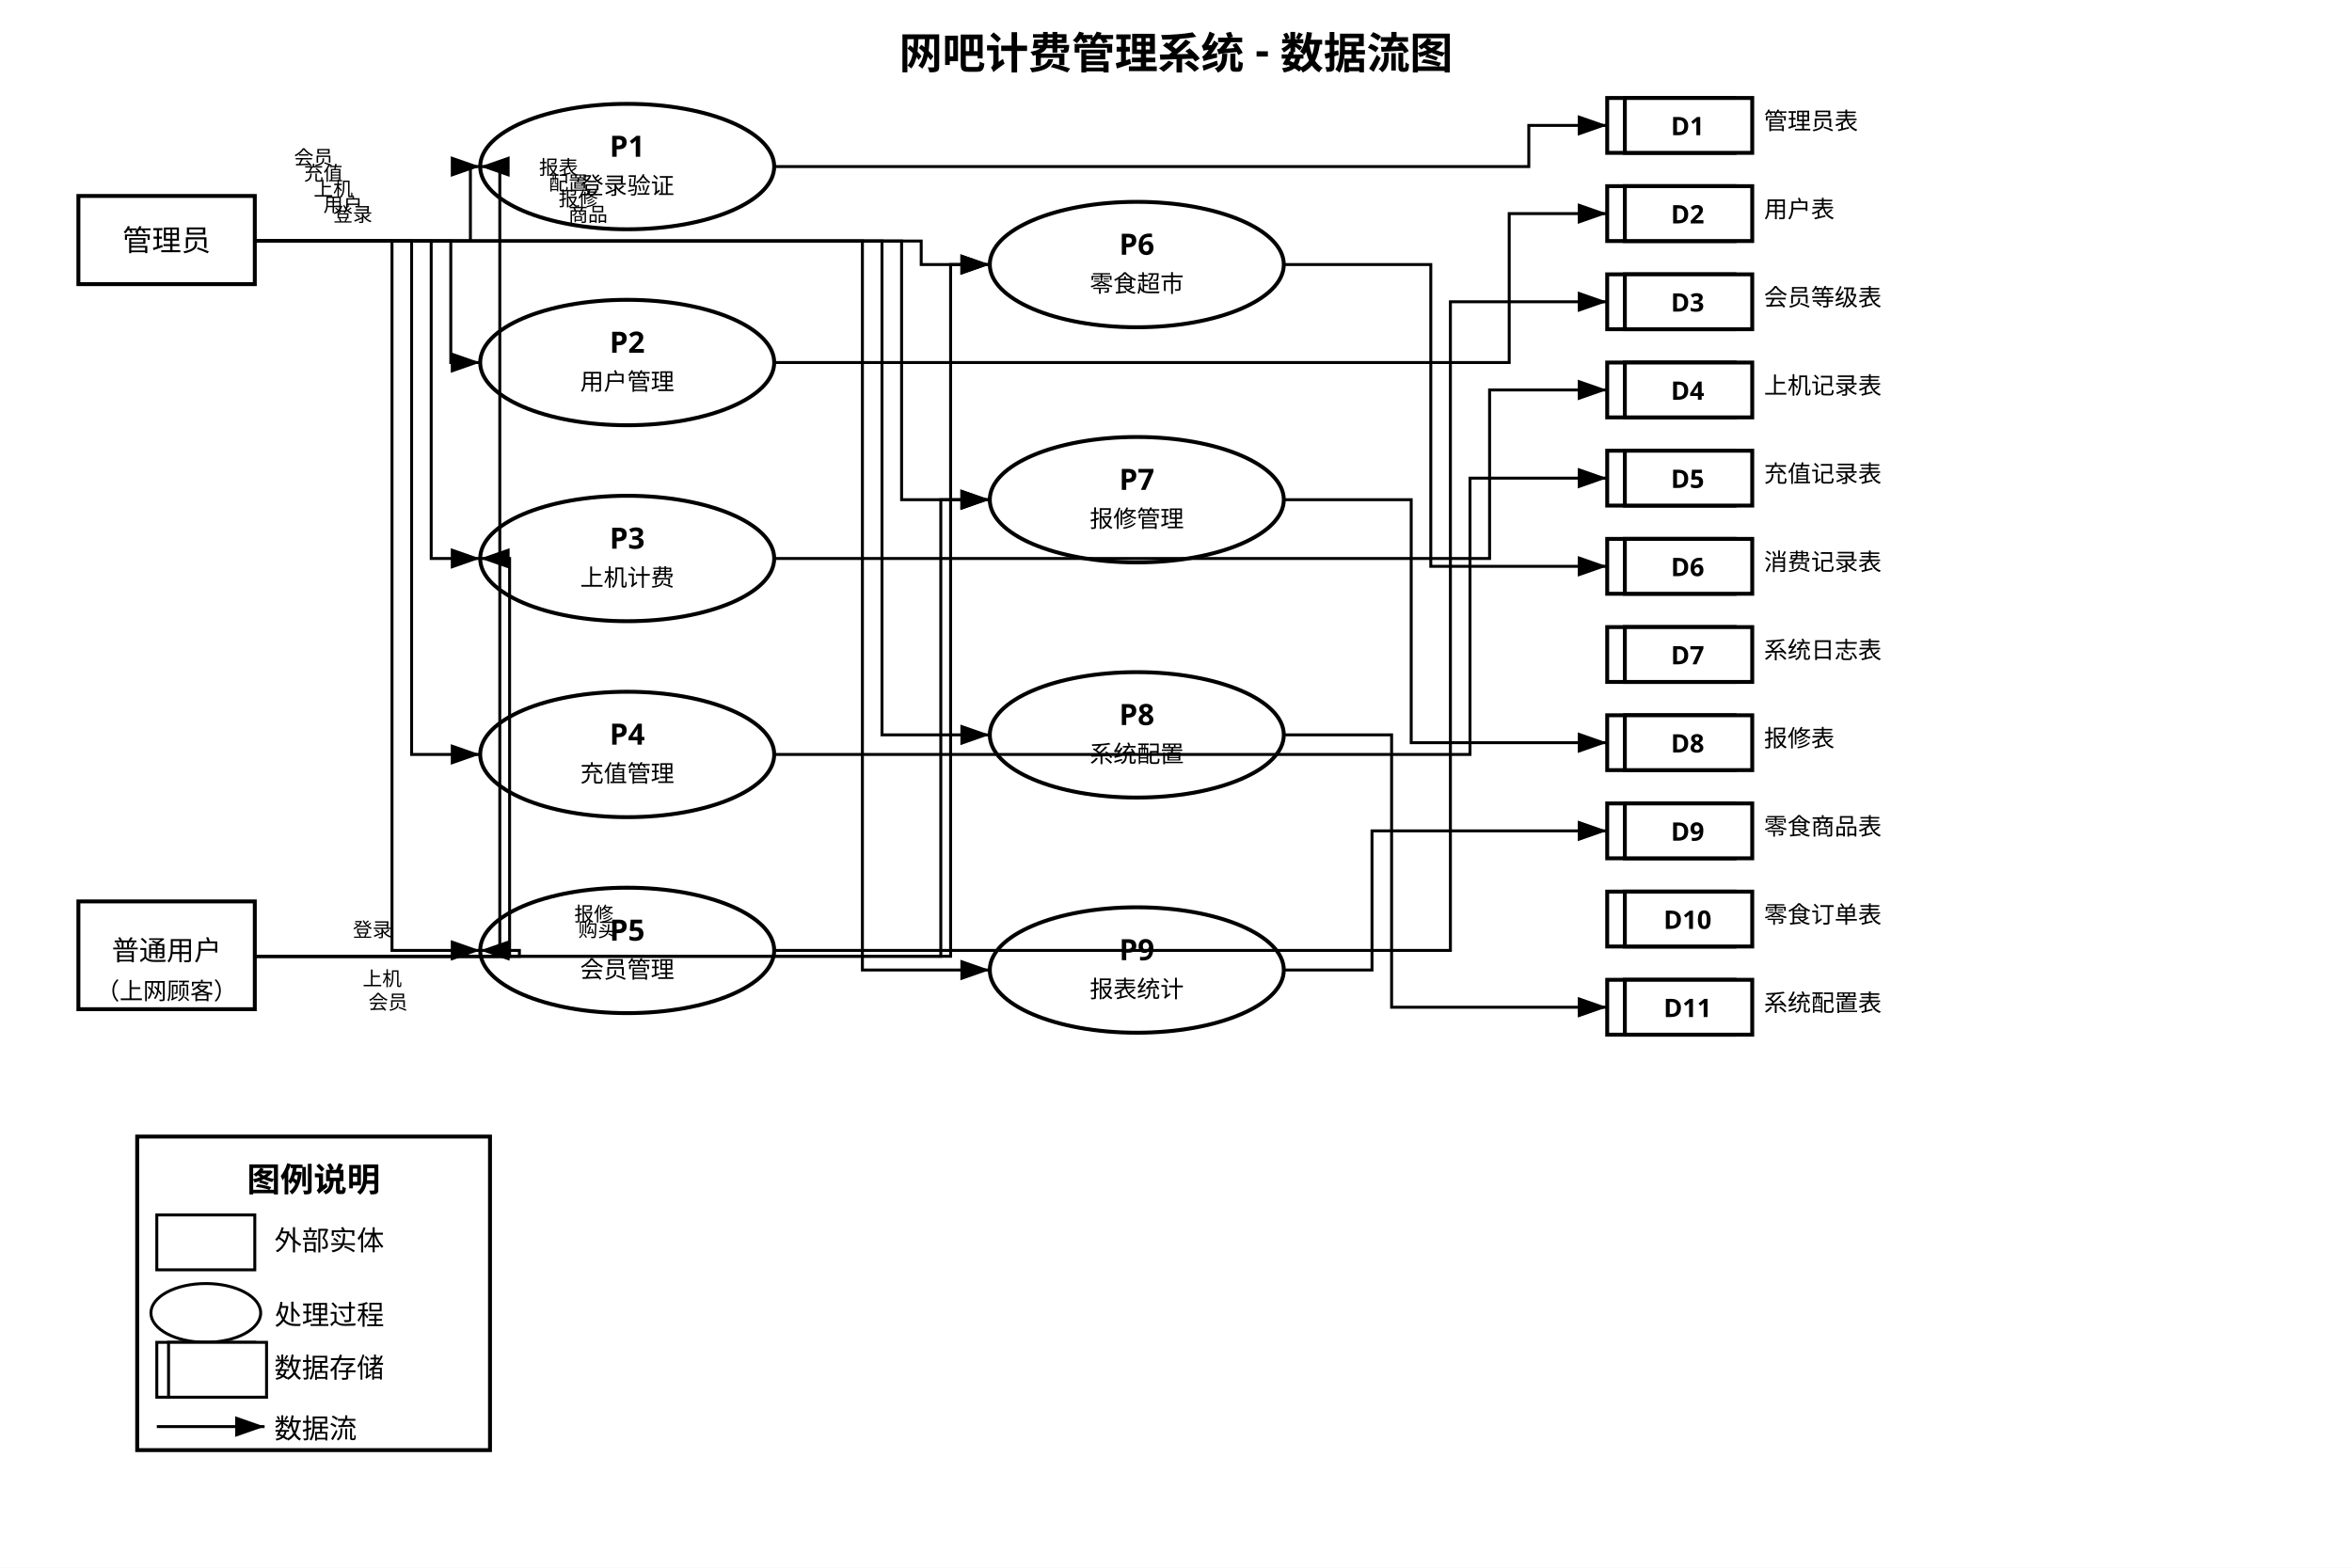
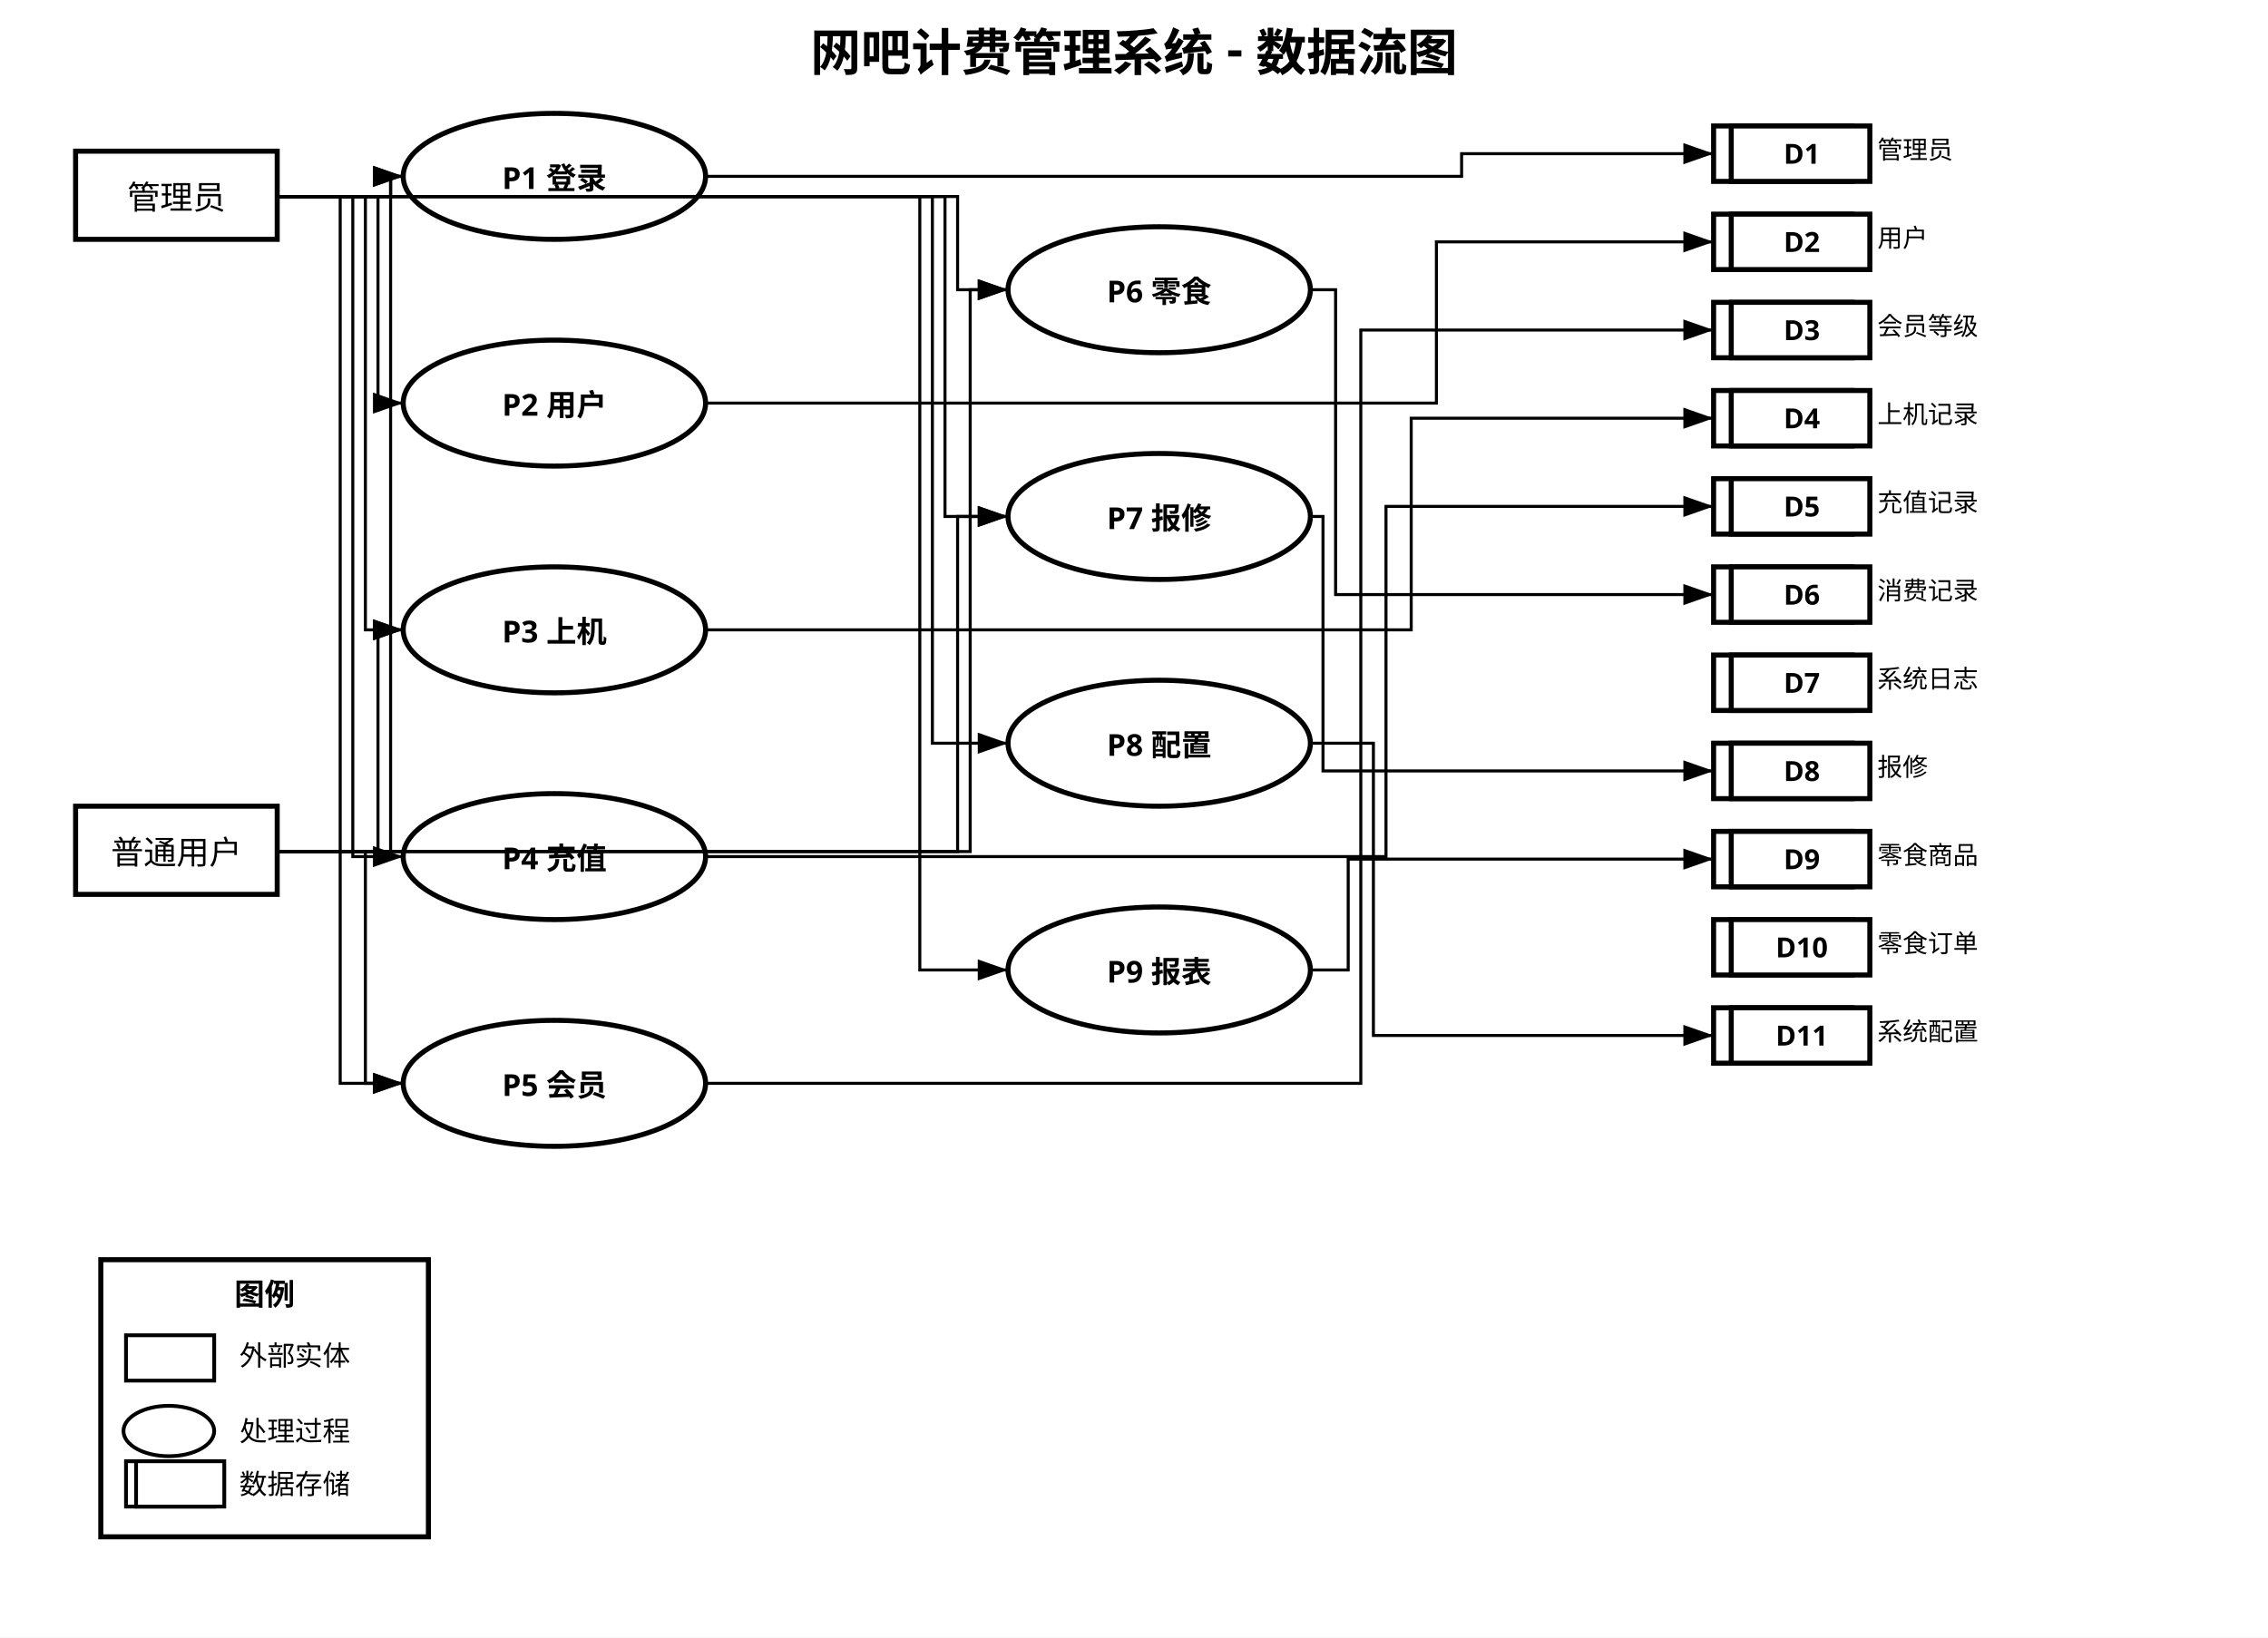
- <svg xmlns="http://www.w3.org/2000/svg" viewBox="0 0 1200 800" font-family="SimHei, Microsoft YaHei, sans-serif">
+ <svg xmlns="http://www.w3.org/2000/svg" viewBox="0 0 900 650" font-family="SimHei, Microsoft YaHei, sans-serif">
  <defs>
    <marker id="arrow" markerWidth="10" markerHeight="7" refX="10" refY="3.5" orient="auto">
      <polygon points="0 0, 10 3.5, 0 7" fill="#000" />
    </marker>
  </defs>
-   <rect width="1200" height="800" fill="#fff" />
-   <text x="600" y="35" text-anchor="middle" font-size="22" font-weight="bold" fill="#000">网吧计费管理系统 - 数据流图</text>
-   <rect x="40" y="100" width="90" height="45" fill="#fff" stroke="#000" stroke-width="2" />
-   <text x="85" y="128" text-anchor="middle" font-size="15" fill="#000">管理员</text>
-   <rect x="40" y="460" width="90" height="55" fill="#fff" stroke="#000" stroke-width="2" />
-   <text x="85" y="490" text-anchor="middle" font-size="14" fill="#000">普通用户</text>
-   <text x="85" y="510" text-anchor="middle" font-size="12" fill="#000">（上网顾客）</text>
-   <ellipse cx="320" cy="85" rx="75" ry="32" fill="#fff" stroke="#000" stroke-width="2" />
-   <text x="320" y="80" text-anchor="middle" font-size="15" font-weight="bold" fill="#000">P1</text>
-   <text x="320" y="99" text-anchor="middle" font-size="12" fill="#000">登录验证</text>
-   <ellipse cx="320" cy="185" rx="75" ry="32" fill="#fff" stroke="#000" stroke-width="2" />
-   <text x="320" y="180" text-anchor="middle" font-size="15" font-weight="bold" fill="#000">P2</text>
-   <text x="320" y="199" text-anchor="middle" font-size="12" fill="#000">用户管理</text>
-   <ellipse cx="320" cy="285" rx="75" ry="32" fill="#fff" stroke="#000" stroke-width="2" />
-   <text x="320" y="280" text-anchor="middle" font-size="15" font-weight="bold" fill="#000">P3</text>
-   <text x="320" y="299" text-anchor="middle" font-size="12" fill="#000">上机计费</text>
-   <ellipse cx="320" cy="385" rx="75" ry="32" fill="#fff" stroke="#000" stroke-width="2" />
-   <text x="320" y="380" text-anchor="middle" font-size="15" font-weight="bold" fill="#000">P4</text>
-   <text x="320" y="399" text-anchor="middle" font-size="12" fill="#000">充值管理</text>
-   <ellipse cx="320" cy="485" rx="75" ry="32" fill="#fff" stroke="#000" stroke-width="2" />
-   <text x="320" y="480" text-anchor="middle" font-size="15" font-weight="bold" fill="#000">P5</text>
-   <text x="320" y="499" text-anchor="middle" font-size="12" fill="#000">会员管理</text>
-   <ellipse cx="580" cy="135" rx="75" ry="32" fill="#fff" stroke="#000" stroke-width="2" />
-   <text x="580" y="130" text-anchor="middle" font-size="15" font-weight="bold" fill="#000">P6</text>
-   <text x="580" y="149" text-anchor="middle" font-size="12" fill="#000">零食超市</text>
-   <ellipse cx="580" cy="255" rx="75" ry="32" fill="#fff" stroke="#000" stroke-width="2" />
-   <text x="580" y="250" text-anchor="middle" font-size="15" font-weight="bold" fill="#000">P7</text>
-   <text x="580" y="269" text-anchor="middle" font-size="12" fill="#000">报修管理</text>
-   <ellipse cx="580" cy="375" rx="75" ry="32" fill="#fff" stroke="#000" stroke-width="2" />
-   <text x="580" y="370" text-anchor="middle" font-size="15" font-weight="bold" fill="#000">P8</text>
-   <text x="580" y="389" text-anchor="middle" font-size="12" fill="#000">系统配置</text>
-   <ellipse cx="580" cy="495" rx="75" ry="32" fill="#fff" stroke="#000" stroke-width="2" />
-   <text x="580" y="490" text-anchor="middle" font-size="15" font-weight="bold" fill="#000">P9</text>
-   <text x="580" y="509" text-anchor="middle" font-size="12" fill="#000">报表统计</text>
-   <g transform="translate(820, 50)">
-     <rect x="0" y="0" width="65" height="28" fill="#fff" stroke="#000" stroke-width="2" />
-     <rect x="9" y="0" width="65" height="28" fill="#fff" stroke="#000" stroke-width="2" />
-     <text x="41" y="19" text-anchor="middle" font-size="13" font-weight="bold" fill="#000">D1</text>
+   <rect width="900" height="650" fill="#fff" />
+   <text x="450" y="28" text-anchor="middle" font-size="20" font-weight="bold" fill="#000">网吧计费管理系统 - 数据流图</text>
+   <rect x="30" y="60" width="80" height="35" fill="#fff" stroke="#000" stroke-width="2" />
+   <text x="70" y="83" text-anchor="middle" font-size="13" fill="#000">管理员</text>
+   <rect x="30" y="320" width="80" height="35" fill="#fff" stroke="#000" stroke-width="2" />
+   <text x="70" y="343" text-anchor="middle" font-size="13" fill="#000">普通用户</text>
+   <ellipse cx="220" cy="70" rx="60" ry="25" fill="#fff" stroke="#000" stroke-width="2" />
+   <text x="220" y="75" text-anchor="middle" font-size="12" font-weight="bold" fill="#000">P1 登录</text>
+   <ellipse cx="220" cy="160" rx="60" ry="25" fill="#fff" stroke="#000" stroke-width="2" />
+   <text x="220" y="165" text-anchor="middle" font-size="12" font-weight="bold" fill="#000">P2 用户</text>
+   <ellipse cx="220" cy="250" rx="60" ry="25" fill="#fff" stroke="#000" stroke-width="2" />
+   <text x="220" y="255" text-anchor="middle" font-size="12" font-weight="bold" fill="#000">P3 上机</text>
+   <ellipse cx="220" cy="340" rx="60" ry="25" fill="#fff" stroke="#000" stroke-width="2" />
+   <text x="220" y="345" text-anchor="middle" font-size="12" font-weight="bold" fill="#000">P4 充值</text>
+   <ellipse cx="220" cy="430" rx="60" ry="25" fill="#fff" stroke="#000" stroke-width="2" />
+   <text x="220" y="435" text-anchor="middle" font-size="12" font-weight="bold" fill="#000">P5 会员</text>
+   <ellipse cx="460" cy="115" rx="60" ry="25" fill="#fff" stroke="#000" stroke-width="2" />
+   <text x="460" y="120" text-anchor="middle" font-size="12" font-weight="bold" fill="#000">P6 零食</text>
+   <ellipse cx="460" cy="205" rx="60" ry="25" fill="#fff" stroke="#000" stroke-width="2" />
+   <text x="460" y="210" text-anchor="middle" font-size="12" font-weight="bold" fill="#000">P7 报修</text>
+   <ellipse cx="460" cy="295" rx="60" ry="25" fill="#fff" stroke="#000" stroke-width="2" />
+   <text x="460" y="300" text-anchor="middle" font-size="12" font-weight="bold" fill="#000">P8 配置</text>
+   <ellipse cx="460" cy="385" rx="60" ry="25" fill="#fff" stroke="#000" stroke-width="2" />
+   <text x="460" y="390" text-anchor="middle" font-size="12" font-weight="bold" fill="#000">P9 报表</text>
+   <g transform="translate(680, 50)">
+     <rect x="0" y="0" width="55" height="22" fill="#fff" stroke="#000" stroke-width="2" />
+     <rect x="7" y="0" width="55" height="22" fill="#fff" stroke="#000" stroke-width="2" />
+     <text x="35" y="15" text-anchor="middle" font-size="11" font-weight="bold" fill="#000">D1</text>
  </g>
-   <text x="900" y="66" text-anchor="start" font-size="12" fill="#000">管理员表</text>
-   <g transform="translate(820, 95)">
-     <rect x="0" y="0" width="65" height="28" fill="#fff" stroke="#000" stroke-width="2" />
-     <rect x="9" y="0" width="65" height="28" fill="#fff" stroke="#000" stroke-width="2" />
-     <text x="41" y="19" text-anchor="middle" font-size="13" font-weight="bold" fill="#000">D2</text>
+   <text x="745" y="63" text-anchor="start" font-size="10" fill="#000">管理员</text>
+   <g transform="translate(680, 85)">
+     <rect x="0" y="0" width="55" height="22" fill="#fff" stroke="#000" stroke-width="2" />
+     <rect x="7" y="0" width="55" height="22" fill="#fff" stroke="#000" stroke-width="2" />
+     <text x="35" y="15" text-anchor="middle" font-size="11" font-weight="bold" fill="#000">D2</text>
  </g>
-   <text x="900" y="111" text-anchor="start" font-size="12" fill="#000">用户表</text>
-   <g transform="translate(820, 140)">
-     <rect x="0" y="0" width="65" height="28" fill="#fff" stroke="#000" stroke-width="2" />
-     <rect x="9" y="0" width="65" height="28" fill="#fff" stroke="#000" stroke-width="2" />
-     <text x="41" y="19" text-anchor="middle" font-size="13" font-weight="bold" fill="#000">D3</text>
+   <text x="745" y="98" text-anchor="start" font-size="10" fill="#000">用户</text>
+   <g transform="translate(680, 120)">
+     <rect x="0" y="0" width="55" height="22" fill="#fff" stroke="#000" stroke-width="2" />
+     <rect x="7" y="0" width="55" height="22" fill="#fff" stroke="#000" stroke-width="2" />
+     <text x="35" y="15" text-anchor="middle" font-size="11" font-weight="bold" fill="#000">D3</text>
  </g>
-   <text x="900" y="156" text-anchor="start" font-size="12" fill="#000">会员等级表</text>
-   <g transform="translate(820, 185)">
-     <rect x="0" y="0" width="65" height="28" fill="#fff" stroke="#000" stroke-width="2" />
-     <rect x="9" y="0" width="65" height="28" fill="#fff" stroke="#000" stroke-width="2" />
-     <text x="41" y="19" text-anchor="middle" font-size="13" font-weight="bold" fill="#000">D4</text>
+   <text x="745" y="133" text-anchor="start" font-size="10" fill="#000">会员等级</text>
+   <g transform="translate(680, 155)">
+     <rect x="0" y="0" width="55" height="22" fill="#fff" stroke="#000" stroke-width="2" />
+     <rect x="7" y="0" width="55" height="22" fill="#fff" stroke="#000" stroke-width="2" />
+     <text x="35" y="15" text-anchor="middle" font-size="11" font-weight="bold" fill="#000">D4</text>
  </g>
-   <text x="900" y="201" text-anchor="start" font-size="12" fill="#000">上机记录表</text>
-   <g transform="translate(820, 230)">
-     <rect x="0" y="0" width="65" height="28" fill="#fff" stroke="#000" stroke-width="2" />
-     <rect x="9" y="0" width="65" height="28" fill="#fff" stroke="#000" stroke-width="2" />
-     <text x="41" y="19" text-anchor="middle" font-size="13" font-weight="bold" fill="#000">D5</text>
+   <text x="745" y="168" text-anchor="start" font-size="10" fill="#000">上机记录</text>
+   <g transform="translate(680, 190)">
+     <rect x="0" y="0" width="55" height="22" fill="#fff" stroke="#000" stroke-width="2" />
+     <rect x="7" y="0" width="55" height="22" fill="#fff" stroke="#000" stroke-width="2" />
+     <text x="35" y="15" text-anchor="middle" font-size="11" font-weight="bold" fill="#000">D5</text>
  </g>
-   <text x="900" y="246" text-anchor="start" font-size="12" fill="#000">充值记录表</text>
-   <g transform="translate(820, 275)">
-     <rect x="0" y="0" width="65" height="28" fill="#fff" stroke="#000" stroke-width="2" />
-     <rect x="9" y="0" width="65" height="28" fill="#fff" stroke="#000" stroke-width="2" />
-     <text x="41" y="19" text-anchor="middle" font-size="13" font-weight="bold" fill="#000">D6</text>
+   <text x="745" y="203" text-anchor="start" font-size="10" fill="#000">充值记录</text>
+   <g transform="translate(680, 225)">
+     <rect x="0" y="0" width="55" height="22" fill="#fff" stroke="#000" stroke-width="2" />
+     <rect x="7" y="0" width="55" height="22" fill="#fff" stroke="#000" stroke-width="2" />
+     <text x="35" y="15" text-anchor="middle" font-size="11" font-weight="bold" fill="#000">D6</text>
  </g>
-   <text x="900" y="291" text-anchor="start" font-size="12" fill="#000">消费记录表</text>
-   <g transform="translate(820, 320)">
-     <rect x="0" y="0" width="65" height="28" fill="#fff" stroke="#000" stroke-width="2" />
-     <rect x="9" y="0" width="65" height="28" fill="#fff" stroke="#000" stroke-width="2" />
-     <text x="41" y="19" text-anchor="middle" font-size="13" font-weight="bold" fill="#000">D7</text>
+   <text x="745" y="238" text-anchor="start" font-size="10" fill="#000">消费记录</text>
+   <g transform="translate(680, 260)">
+     <rect x="0" y="0" width="55" height="22" fill="#fff" stroke="#000" stroke-width="2" />
+     <rect x="7" y="0" width="55" height="22" fill="#fff" stroke="#000" stroke-width="2" />
+     <text x="35" y="15" text-anchor="middle" font-size="11" font-weight="bold" fill="#000">D7</text>
  </g>
-   <text x="900" y="336" text-anchor="start" font-size="12" fill="#000">系统日志表</text>
-   <g transform="translate(820, 365)">
-     <rect x="0" y="0" width="65" height="28" fill="#fff" stroke="#000" stroke-width="2" />
-     <rect x="9" y="0" width="65" height="28" fill="#fff" stroke="#000" stroke-width="2" />
-     <text x="41" y="19" text-anchor="middle" font-size="13" font-weight="bold" fill="#000">D8</text>
+   <text x="745" y="273" text-anchor="start" font-size="10" fill="#000">系统日志</text>
+   <g transform="translate(680, 295)">
+     <rect x="0" y="0" width="55" height="22" fill="#fff" stroke="#000" stroke-width="2" />
+     <rect x="7" y="0" width="55" height="22" fill="#fff" stroke="#000" stroke-width="2" />
+     <text x="35" y="15" text-anchor="middle" font-size="11" font-weight="bold" fill="#000">D8</text>
  </g>
-   <text x="900" y="381" text-anchor="start" font-size="12" fill="#000">报修表</text>
-   <g transform="translate(820, 410)">
-     <rect x="0" y="0" width="65" height="28" fill="#fff" stroke="#000" stroke-width="2" />
-     <rect x="9" y="0" width="65" height="28" fill="#fff" stroke="#000" stroke-width="2" />
-     <text x="41" y="19" text-anchor="middle" font-size="13" font-weight="bold" fill="#000">D9</text>
+   <text x="745" y="308" text-anchor="start" font-size="10" fill="#000">报修</text>
+   <g transform="translate(680, 330)">
+     <rect x="0" y="0" width="55" height="22" fill="#fff" stroke="#000" stroke-width="2" />
+     <rect x="7" y="0" width="55" height="22" fill="#fff" stroke="#000" stroke-width="2" />
+     <text x="35" y="15" text-anchor="middle" font-size="11" font-weight="bold" fill="#000">D9</text>
  </g>
-   <text x="900" y="426" text-anchor="start" font-size="12" fill="#000">零食商品表</text>
-   <g transform="translate(820, 455)">
-     <rect x="0" y="0" width="65" height="28" fill="#fff" stroke="#000" stroke-width="2" />
-     <rect x="9" y="0" width="65" height="28" fill="#fff" stroke="#000" stroke-width="2" />
-     <text x="41" y="19" text-anchor="middle" font-size="13" font-weight="bold" fill="#000">D10</text>
+   <text x="745" y="343" text-anchor="start" font-size="10" fill="#000">零食商品</text>
+   <g transform="translate(680, 365)">
+     <rect x="0" y="0" width="55" height="22" fill="#fff" stroke="#000" stroke-width="2" />
+     <rect x="7" y="0" width="55" height="22" fill="#fff" stroke="#000" stroke-width="2" />
+     <text x="35" y="15" text-anchor="middle" font-size="11" font-weight="bold" fill="#000">D10</text>
  </g>
-   <text x="900" y="471" text-anchor="start" font-size="12" fill="#000">零食订单表</text>
-   <g transform="translate(820, 500)">
-     <rect x="0" y="0" width="65" height="28" fill="#fff" stroke="#000" stroke-width="2" />
-     <rect x="9" y="0" width="65" height="28" fill="#fff" stroke="#000" stroke-width="2" />
-     <text x="41" y="19" text-anchor="middle" font-size="13" font-weight="bold" fill="#000">D11</text>
+   <text x="745" y="378" text-anchor="start" font-size="10" fill="#000">零食订单</text>
+   <g transform="translate(680, 400)">
+     <rect x="0" y="0" width="55" height="22" fill="#fff" stroke="#000" stroke-width="2" />
+     <rect x="7" y="0" width="55" height="22" fill="#fff" stroke="#000" stroke-width="2" />
+     <text x="35" y="15" text-anchor="middle" font-size="11" font-weight="bold" fill="#000">D11</text>
  </g>
-   <text x="900" y="516" text-anchor="start" font-size="12" fill="#000">系统配置表</text>
-   <path d="M 130 123 L 240 123 L 240 85 L 245 85" stroke="#000" stroke-width="1.5" fill="none" marker-end="url(#arrow)" />
-   <text x="180" y="113" text-anchor="middle" font-size="10" fill="#000">登录</text>
-   <path d="M 130 123 L 230 123 L 230 185 L 245 185" stroke="#000" stroke-width="1.5" fill="none" marker-end="url(#arrow)" />
-   <text x="175" y="108" text-anchor="middle" font-size="10" fill="#000">用户</text>
-   <path d="M 130 123 L 220 123 L 220 285 L 245 285" stroke="#000" stroke-width="1.5" fill="none" marker-end="url(#arrow)" />
-   <text x="170" y="100" text-anchor="middle" font-size="10" fill="#000">上机</text>
-   <path d="M 130 123 L 210 123 L 210 385 L 245 385" stroke="#000" stroke-width="1.5" fill="none" marker-end="url(#arrow)" />
-   <text x="165" y="92" text-anchor="middle" font-size="10" fill="#000">充值</text>
-   <path d="M 130 123 L 200 123 L 200 485 L 245 485" stroke="#000" stroke-width="1.5" fill="none" marker-end="url(#arrow)" />
-   <text x="160" y="84" text-anchor="middle" font-size="10" fill="#000">会员</text>
-   <path d="M 130 123 L 470 123 L 470 135 L 505 135" stroke="#000" stroke-width="1.5" fill="none" marker-end="url(#arrow)" />
-   <text x="300" y="113" text-anchor="middle" font-size="10" fill="#000">商品</text>
-   <path d="M 130 123 L 460 123 L 460 255 L 505 255" stroke="#000" stroke-width="1.5" fill="none" marker-end="url(#arrow)" />
-   <text x="295" y="105" text-anchor="middle" font-size="10" fill="#000">报修</text>
-   <path d="M 130 123 L 450 123 L 450 375 L 505 375" stroke="#000" stroke-width="1.5" fill="none" marker-end="url(#arrow)" />
-   <text x="290" y="97" text-anchor="middle" font-size="10" fill="#000">配置</text>
-   <path d="M 130 123 L 440 123 L 440 495 L 505 495" stroke="#000" stroke-width="1.5" fill="none" marker-end="url(#arrow)" />
-   <text x="285" y="89" text-anchor="middle" font-size="10" fill="#000">报表</text>
-   <path d="M 130 488 L 255 488 L 255 85 L 245 85" stroke="#000" stroke-width="1.5" fill="none" marker-end="url(#arrow)" />
-   <text x="190" y="478" text-anchor="middle" font-size="10" fill="#000">登录</text>
-   <path d="M 130 488 L 260 488 L 260 285 L 245 285" stroke="#000" stroke-width="1.5" fill="none" marker-end="url(#arrow)" />
-   <text x="195" y="503" text-anchor="middle" font-size="10" fill="#000">上机</text>
-   <path d="M 130 488 L 265 488 L 265 485 L 245 485" stroke="#000" stroke-width="1.5" fill="none" marker-end="url(#arrow)" />
-   <text x="198" y="515" text-anchor="middle" font-size="10" fill="#000">会员</text>
-   <path d="M 130 488 L 485 488 L 485 135 L 505 135" stroke="#000" stroke-width="1.5" fill="none" marker-end="url(#arrow)" />
-   <text x="305" y="478" text-anchor="middle" font-size="10" fill="#000">购买</text>
-   <path d="M 130 488 L 480 488 L 480 255 L 505 255" stroke="#000" stroke-width="1.5" fill="none" marker-end="url(#arrow)" />
-   <text x="303" y="470" text-anchor="middle" font-size="10" fill="#000">报修</text>
-   <path d="M 395 85 L 780 85 L 780 64 L 820 64" stroke="#000" stroke-width="1.5" fill="none" marker-end="url(#arrow)" />
-   <path d="M 395 185 L 770 185 L 770 109 L 820 109" stroke="#000" stroke-width="1.5" fill="none" marker-end="url(#arrow)" />
-   <path d="M 395 285 L 760 285 L 760 199 L 820 199" stroke="#000" stroke-width="1.5" fill="none" marker-end="url(#arrow)" />
-   <path d="M 395 385 L 750 385 L 750 244 L 820 244" stroke="#000" stroke-width="1.5" fill="none" marker-end="url(#arrow)" />
-   <path d="M 395 485 L 740 485 L 740 154 L 820 154" stroke="#000" stroke-width="1.5" fill="none" marker-end="url(#arrow)" />
-   <path d="M 655 135 L 730 135 L 730 289 L 820 289" stroke="#000" stroke-width="1.5" fill="none" marker-end="url(#arrow)" />
-   <path d="M 655 255 L 720 255 L 720 379 L 820 379" stroke="#000" stroke-width="1.5" fill="none" marker-end="url(#arrow)" />
-   <path d="M 655 375 L 710 375 L 710 514 L 820 514" stroke="#000" stroke-width="1.5" fill="none" marker-end="url(#arrow)" />
-   <path d="M 655 495 L 700 495 L 700 424 L 820 424" stroke="#000" stroke-width="1.5" fill="none" marker-end="url(#arrow)" />
-   <g transform="translate(70, 580)">
-     <rect x="0" y="0" width="180" height="160" fill="#fff" stroke="#000" stroke-width="2" />
-     <text x="90" y="28" text-anchor="middle" font-size="17" font-weight="bold" fill="#000">图例说明</text>
-     <rect x="10" y="40" width="50" height="28" fill="#fff" stroke="#000" stroke-width="1.5" />
-     <text x="70" y="58" text-anchor="start" font-size="14" fill="#000">外部实体</text>
-     <ellipse cx="35" cy="90" rx="28" ry="15" fill="#fff" stroke="#000" stroke-width="1.5" />
-     <text x="70" y="96" text-anchor="start" font-size="14" fill="#000">处理过程</text>
-     <g transform="translate(10, 105)">
-       <rect x="0" y="0" width="50" height="28" fill="#fff" stroke="#000" stroke-width="1.5" />
-       <rect x="6" y="0" width="50" height="28" fill="#fff" stroke="#000" stroke-width="1.5" />
+   <text x="745" y="413" text-anchor="start" font-size="10" fill="#000">系统配置</text>
+   <path d="M 110 78 L 155 78 L 155 70 L 160 70" stroke="#000" stroke-width="1.2" fill="none" marker-end="url(#arrow)" />
+   <path d="M 110 78 L 150 78 L 150 160 L 160 160" stroke="#000" stroke-width="1.2" fill="none" marker-end="url(#arrow)" />
+   <path d="M 110 78 L 145 78 L 145 250 L 160 250" stroke="#000" stroke-width="1.2" fill="none" marker-end="url(#arrow)" />
+   <path d="M 110 78 L 140 78 L 140 340 L 160 340" stroke="#000" stroke-width="1.2" fill="none" marker-end="url(#arrow)" />
+   <path d="M 110 78 L 135 78 L 135 430 L 160 430" stroke="#000" stroke-width="1.2" fill="none" marker-end="url(#arrow)" />
+   <path d="M 110 78 L 380 78 L 380 115 L 400 115" stroke="#000" stroke-width="1.2" fill="none" marker-end="url(#arrow)" />
+   <path d="M 110 78 L 375 78 L 375 205 L 400 205" stroke="#000" stroke-width="1.2" fill="none" marker-end="url(#arrow)" />
+   <path d="M 110 78 L 370 78 L 370 295 L 400 295" stroke="#000" stroke-width="1.2" fill="none" marker-end="url(#arrow)" />
+   <path d="M 110 78 L 365 78 L 365 385 L 400 385" stroke="#000" stroke-width="1.2" fill="none" marker-end="url(#arrow)" />
+   <path d="M 110 338 L 155 338 L 155 70 L 160 70" stroke="#000" stroke-width="1.2" fill="none" marker-end="url(#arrow)" />
+   <path d="M 110 338 L 150 338 L 150 250 L 160 250" stroke="#000" stroke-width="1.2" fill="none" marker-end="url(#arrow)" />
+   <path d="M 110 338 L 145 338 L 145 430 L 160 430" stroke="#000" stroke-width="1.2" fill="none" marker-end="url(#arrow)" />
+   <path d="M 110 338 L 385 338 L 385 115 L 400 115" stroke="#000" stroke-width="1.2" fill="none" marker-end="url(#arrow)" />
+   <path d="M 110 338 L 380 338 L 380 205 L 400 205" stroke="#000" stroke-width="1.2" fill="none" marker-end="url(#arrow)" />
+   <path d="M 280 70 L 580 70 L 580 61 L 680 61" stroke="#000" stroke-width="1.2" fill="none" marker-end="url(#arrow)" />
+   <path d="M 280 160 L 570 160 L 570 96 L 680 96" stroke="#000" stroke-width="1.2" fill="none" marker-end="url(#arrow)" />
+   <path d="M 280 250 L 560 250 L 560 166 L 680 166" stroke="#000" stroke-width="1.2" fill="none" marker-end="url(#arrow)" />
+   <path d="M 280 340 L 550 340 L 550 201 L 680 201" stroke="#000" stroke-width="1.2" fill="none" marker-end="url(#arrow)" />
+   <path d="M 280 430 L 540 430 L 540 131 L 680 131" stroke="#000" stroke-width="1.2" fill="none" marker-end="url(#arrow)" />
+   <path d="M 520 115 L 530 115 L 530 236 L 680 236" stroke="#000" stroke-width="1.2" fill="none" marker-end="url(#arrow)" />
+   <path d="M 520 205 L 525 205 L 525 306 L 680 306" stroke="#000" stroke-width="1.2" fill="none" marker-end="url(#arrow)" />
+   <path d="M 520 295 L 545 295 L 545 411 L 680 411" stroke="#000" stroke-width="1.2" fill="none" marker-end="url(#arrow)" />
+   <path d="M 520 385 L 535 385 L 535 341 L 680 341" stroke="#000" stroke-width="1.2" fill="none" marker-end="url(#arrow)" />
+   <g transform="translate(40, 500)">
+     <rect x="0" y="0" width="130" height="110" fill="#fff" stroke="#000" stroke-width="2" />
+     <text x="65" y="18" text-anchor="middle" font-size="12" font-weight="bold" fill="#000">图例</text>
+     <rect x="10" y="30" width="35" height="18" fill="#fff" stroke="#000" stroke-width="1.5" />
+     <text x="55" y="42" text-anchor="start" font-size="11" fill="#000">外部实体</text>
+     <ellipse cx="27" cy="68" rx="18" ry="10" fill="#fff" stroke="#000" stroke-width="1.5" />
+     <text x="55" y="72" text-anchor="start" font-size="11" fill="#000">处理过程</text>
+     <g transform="translate(10, 80)">
+       <rect x="0" y="0" width="35" height="18" fill="#fff" stroke="#000" stroke-width="1.5" />
+       <rect x="4" y="0" width="35" height="18" fill="#fff" stroke="#000" stroke-width="1.5" />
    </g>
-     <text x="70" y="123" text-anchor="start" font-size="14" fill="#000">数据存储</text>
-     <line x1="10" y1="148" x2="65" y2="148" stroke="#000" stroke-width="1.5" marker-end="url(#arrow)" />
-     <text x="70" y="154" text-anchor="start" font-size="14" fill="#000">数据流</text>
+     <text x="55" y="93" text-anchor="start" font-size="11" fill="#000">数据存储</text>
  </g>
</svg>
